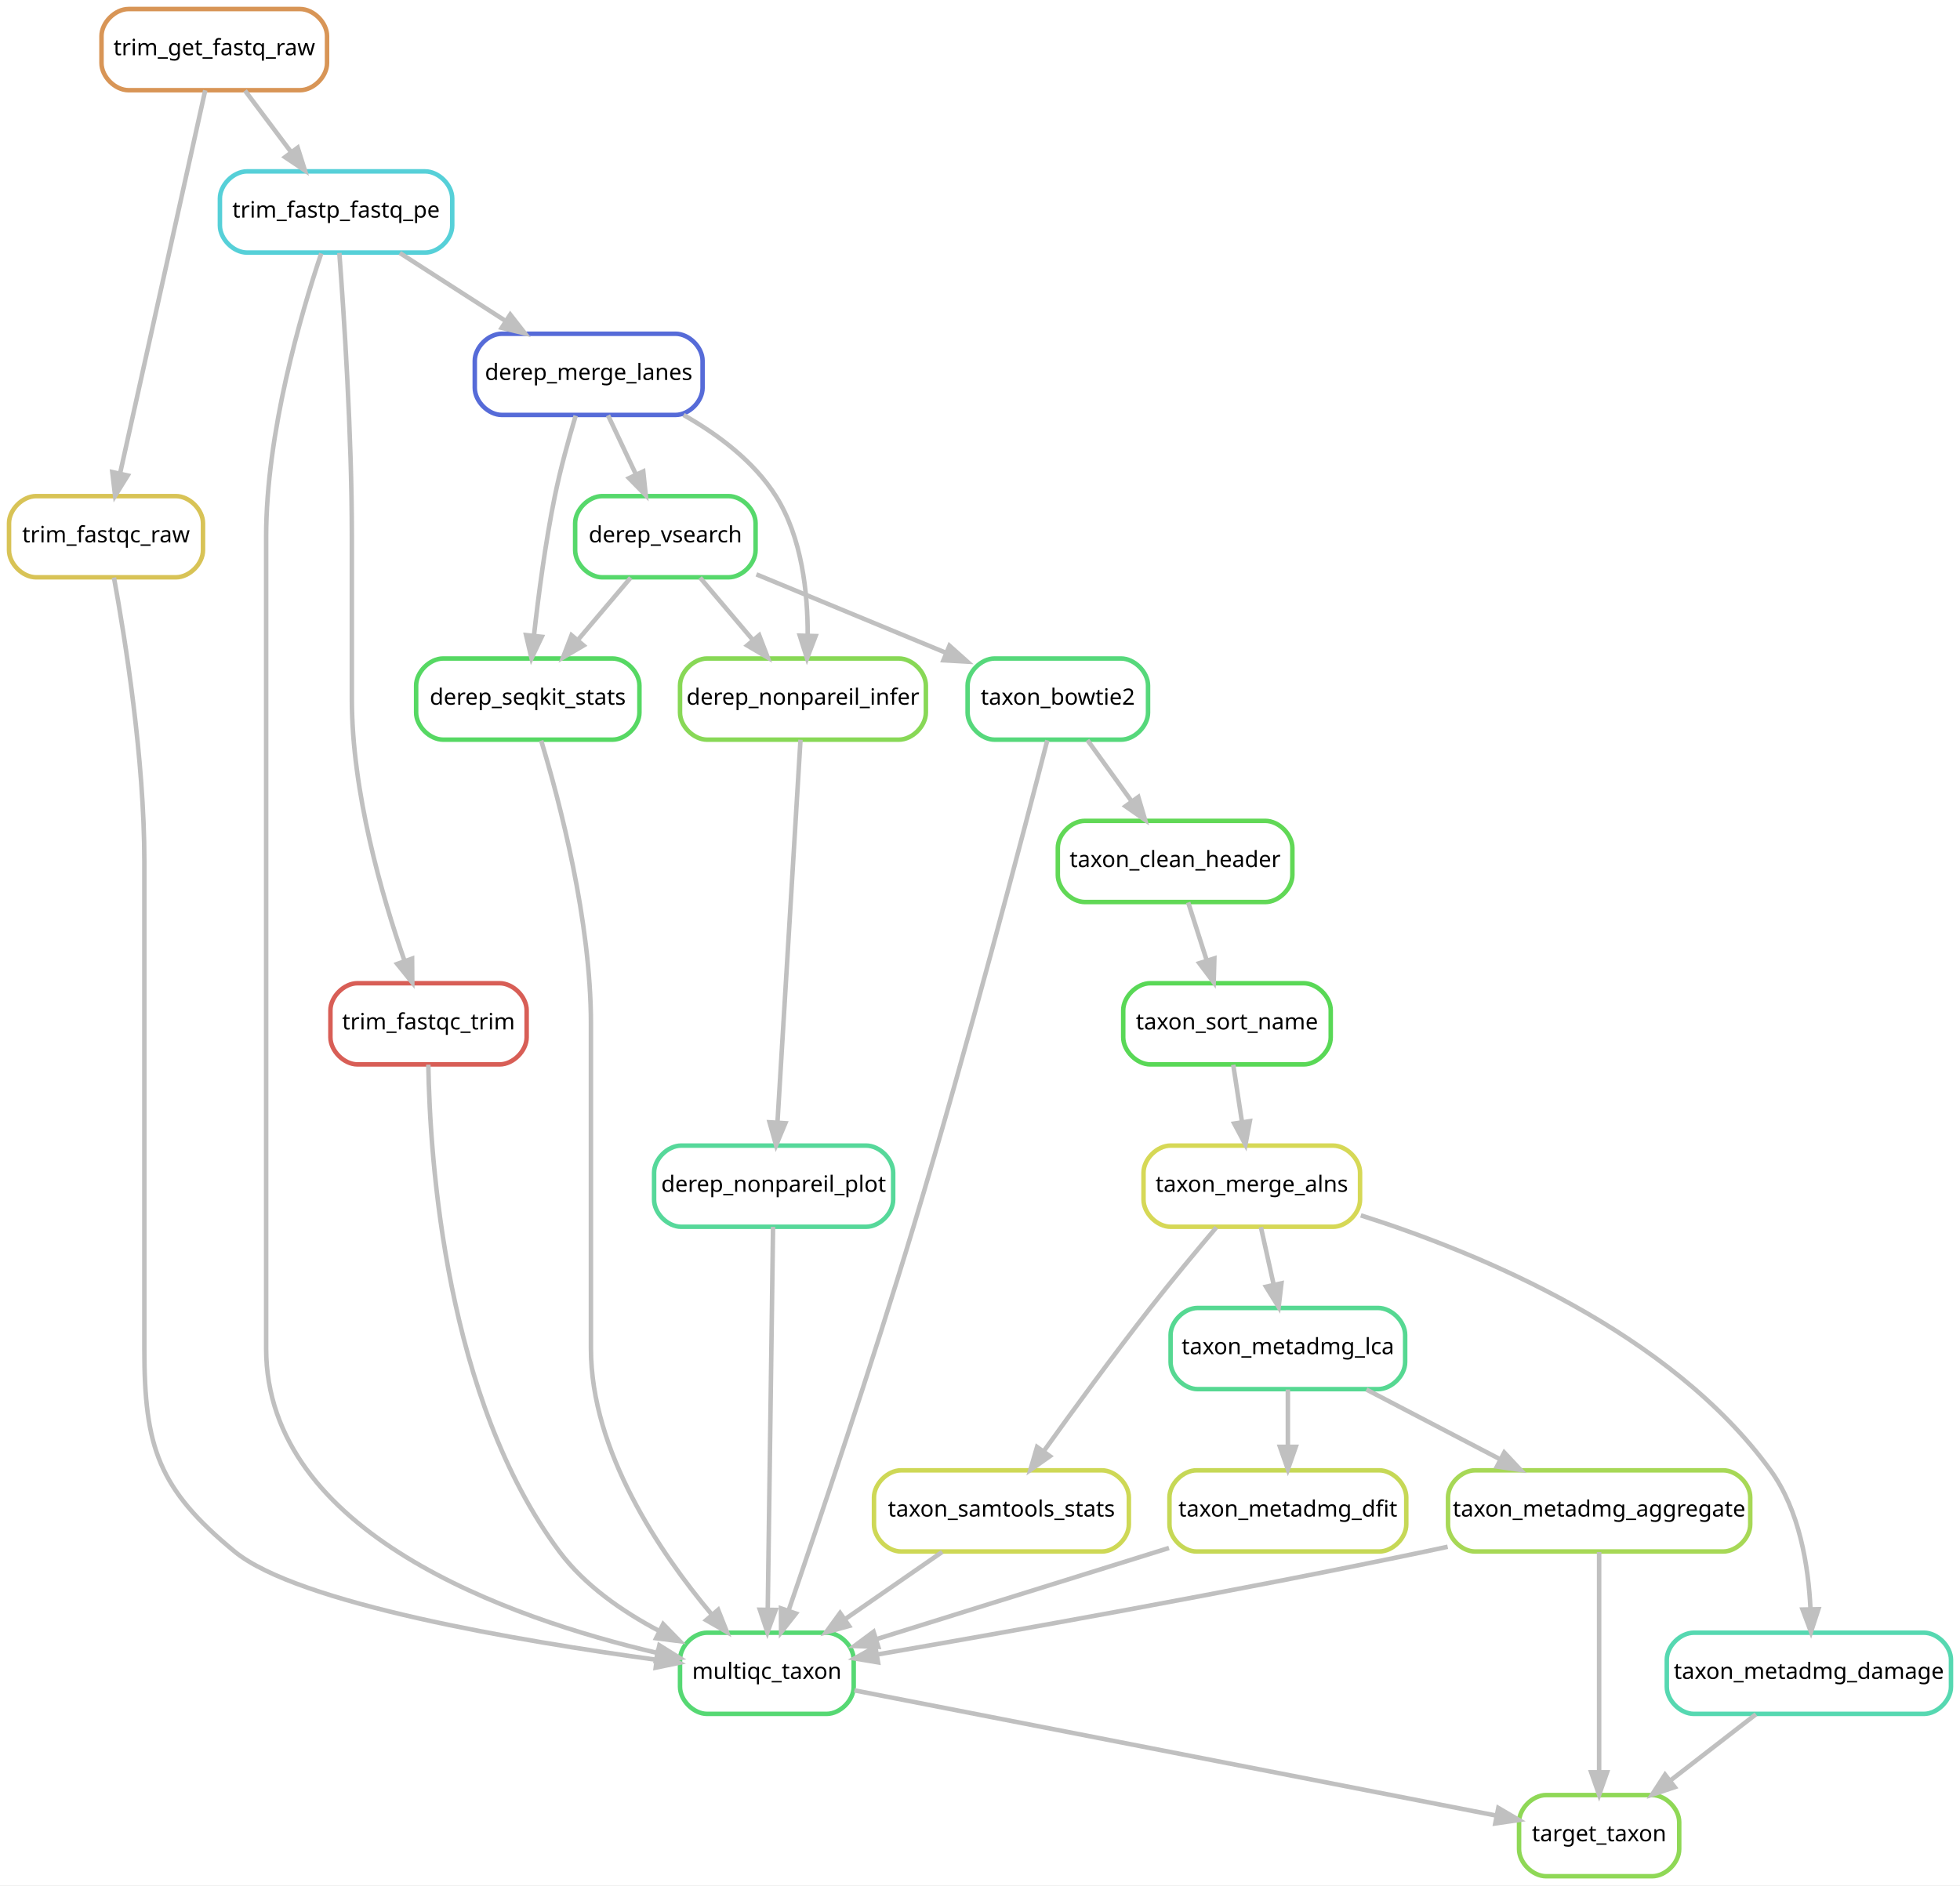
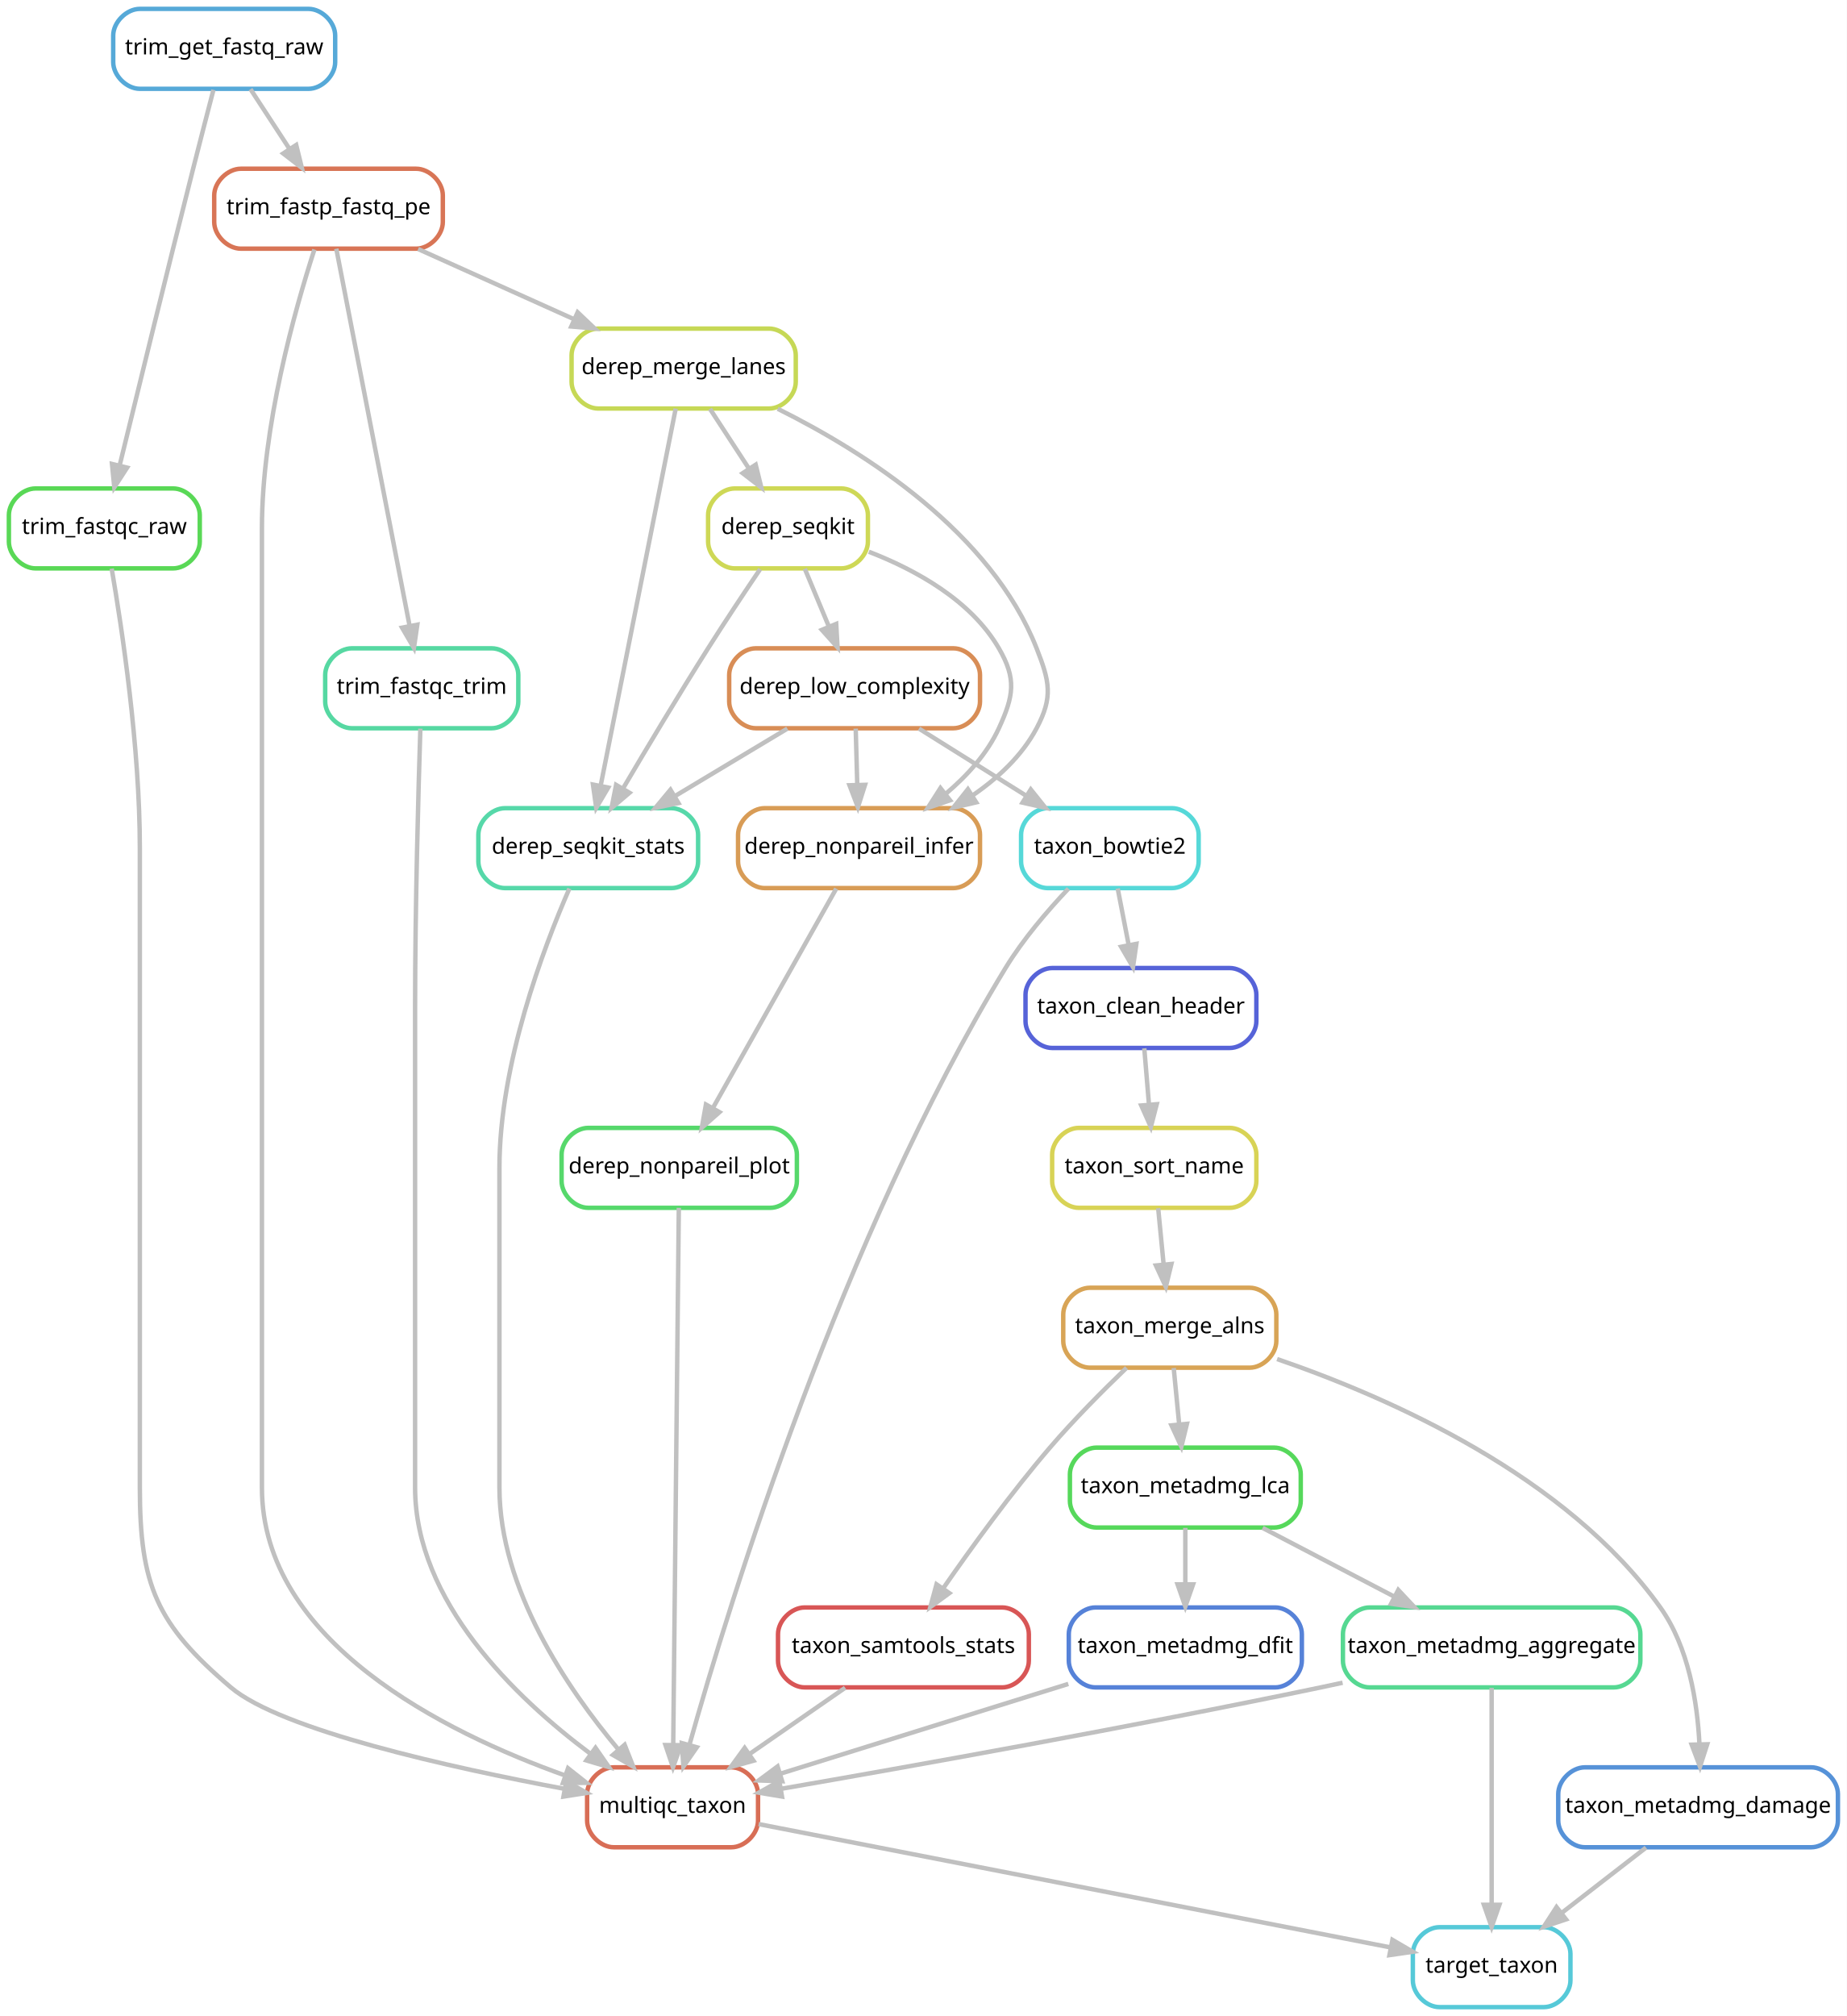
- <svg xmlns="http://www.w3.org/2000/svg" width="869pt" height="836pt" viewBox="0.00 0.00 869.00 836.00">
-   <g id="graph0" class="graph" transform="scale(1 1) rotate(0) translate(4 832)">
-     <polygon fill="#ffffff" stroke="transparent" points="-4,4 -4,-832 865,-832 865,4 -4,4" />
+ <svg xmlns="http://www.w3.org/2000/svg" width="832pt" height="908pt" viewBox="0.00 0.00 832.00 908.00">
+   <g id="graph0" class="graph" transform="scale(1 1) rotate(0) translate(4 904)">
+     <polygon fill="#ffffff" stroke="transparent" points="-4,4 -4,-904 828,-904 828,4 -4,4" />
    <g id="node1" class="node">
-       <path fill="none" stroke="#8fd856" stroke-width="2" d="M728.5,-36C728.5,-36 681.5,-36 681.5,-36 675.5,-36 669.5,-30 669.5,-24 669.5,-24 669.5,-12 669.5,-12 669.5,-6 675.5,0 681.5,0 681.5,0 728.5,0 728.5,0 734.5,0 740.5,-6 740.5,-12 740.5,-12 740.5,-24 740.5,-24 740.5,-30 734.5,-36 728.5,-36" />
-       <text text-anchor="middle" x="705" y="-15.5" font-family="sans" font-size="10.00" fill="#000000">target_taxon</text>
+       <path fill="none" stroke="#56c9d8" stroke-width="2" d="M691.5,-36C691.5,-36 644.5,-36 644.5,-36 638.5,-36 632.5,-30 632.5,-24 632.5,-24 632.5,-12 632.5,-12 632.5,-6 638.5,0 644.5,0 644.5,0 691.5,0 691.5,0 697.5,0 703.5,-6 703.5,-12 703.5,-12 703.5,-24 703.5,-24 703.5,-30 697.5,-36 691.5,-36" />
+       <text text-anchor="middle" x="668" y="-15.5" font-family="sans" font-size="10.00" fill="#000000">target_taxon</text>
    </g>
    <g id="node2" class="node">
-       <path fill="none" stroke="#56d873" stroke-width="2" d="M362.5,-108C362.5,-108 309.5,-108 309.5,-108 303.5,-108 297.5,-102 297.5,-96 297.5,-96 297.5,-84 297.5,-84 297.5,-78 303.5,-72 309.5,-72 309.5,-72 362.5,-72 362.5,-72 368.5,-72 374.5,-78 374.5,-84 374.5,-84 374.5,-96 374.5,-96 374.5,-102 368.5,-108 362.5,-108" />
-       <text text-anchor="middle" x="336" y="-87.5" font-family="sans" font-size="10.00" fill="#000000">multiqc_taxon</text>
+       <path fill="none" stroke="#d86e56" stroke-width="2" d="M325.5,-108C325.5,-108 272.5,-108 272.5,-108 266.5,-108 260.5,-102 260.5,-96 260.5,-96 260.5,-84 260.5,-84 260.5,-78 266.5,-72 272.5,-72 272.5,-72 325.5,-72 325.5,-72 331.5,-72 337.5,-78 337.5,-84 337.5,-84 337.5,-96 337.5,-96 337.5,-102 331.5,-108 325.5,-108" />
+       <text text-anchor="middle" x="299" y="-87.5" font-family="sans" font-size="10.00" fill="#000000">multiqc_taxon</text>
+     </g>
+     <g id="edge3" class="edge">
+       <path fill="none" stroke="#c0c0c0" stroke-width="2" d="M337.792,-82.431C406.538,-69.017 549.385,-41.144 622.594,-26.86" />
+       <polygon fill="#c0c0c0" stroke="#c0c0c0" stroke-width="2" points="623.303,-30.288 632.447,-24.937 621.962,-23.417 623.303,-30.288" />
+     </g>
+     <g id="node3" class="node">
+       <path fill="none" stroke="#59d856" stroke-width="2" d="M74,-684C74,-684 12,-684 12,-684 6,-684 0,-678 0,-672 0,-672 0,-660 0,-660 0,-654 6,-648 12,-648 12,-648 74,-648 74,-648 80,-648 86,-654 86,-660 86,-660 86,-672 86,-672 86,-678 80,-684 74,-684" />
+       <text text-anchor="middle" x="43" y="-663.5" font-family="sans" font-size="10.00" fill="#000000">trim_fastqc_raw</text>
+     </g>
+     <g id="edge8" class="edge">
+       <path fill="none" stroke="#c0c0c0" stroke-width="2" d="M46.315,-647.886C51.002,-620.662 59,-567.529 59,-522 59,-522 59,-522 59,-234 59,-190.045 66.499,-172.456 100,-144 122.573,-124.826 199.104,-107.878 250.41,-98.29" />
+       <polygon fill="#c0c0c0" stroke="#c0c0c0" stroke-width="2" points="251.108,-101.72 260.312,-96.472 249.844,-94.835 251.108,-101.72" />
+     </g>
+     <g id="node4" class="node">
+       <path fill="none" stroke="#56a9d8" stroke-width="2" d="M135,-900C135,-900 59,-900 59,-900 53,-900 47,-894 47,-888 47,-888 47,-876 47,-876 47,-870 53,-864 59,-864 59,-864 135,-864 135,-864 141,-864 147,-870 147,-876 147,-876 147,-888 147,-888 147,-894 141,-900 135,-900" />
+       <text text-anchor="middle" x="97" y="-879.5" font-family="sans" font-size="10.00" fill="#000000">trim_get_fastq_raw</text>
+     </g>
+     <g id="edge13" class="edge">
+       <path fill="none" stroke="#c0c0c0" stroke-width="2" d="M92.152,-863.519C89.432,-853.096 85.994,-839.83 83,-828 71.187,-781.321 57.852,-726.966 49.951,-694.58" />
+       <polygon fill="#c0c0c0" stroke="#c0c0c0" stroke-width="2" points="53.258,-693.369 47.489,-684.482 46.457,-695.026 53.258,-693.369" />
+     </g>
+     <g id="node5" class="node">
+       <path fill="none" stroke="#d87556" stroke-width="2" d="M183.5,-828C183.5,-828 104.5,-828 104.5,-828 98.5,-828 92.5,-822 92.5,-816 92.5,-816 92.5,-804 92.5,-804 92.5,-798 98.5,-792 104.5,-792 104.5,-792 183.5,-792 183.5,-792 189.5,-792 195.5,-798 195.5,-804 195.5,-804 195.5,-816 195.5,-816 195.5,-822 189.5,-828 183.5,-828" />
+       <text text-anchor="middle" x="144" y="-807.5" font-family="sans" font-size="10.00" fill="#000000">trim_fastp_fastq_pe</text>
+     </g>
+     <g id="edge14" class="edge">
+       <path fill="none" stroke="#c0c0c0" stroke-width="2" d="M108.86,-863.831C114.163,-855.708 120.524,-845.964 126.367,-837.012" />
+       <polygon fill="#c0c0c0" stroke="#c0c0c0" stroke-width="2" points="129.445,-838.7 131.98,-828.413 123.583,-834.874 129.445,-838.7" />
+     </g>
+     <g id="edge6" class="edge">
+       <path fill="none" stroke="#c0c0c0" stroke-width="2" d="M137.638,-791.615C128.832,-764.484 114,-711.966 114,-666 114,-666 114,-666 114,-234 114,-164.696 195.847,-123.878 250.661,-104.313" />
+       <polygon fill="#c0c0c0" stroke="#c0c0c0" stroke-width="2" points="251.905,-107.586 260.218,-101.017 249.623,-100.969 251.905,-107.586" />
+     </g>
+     <g id="node6" class="node">
+       <path fill="none" stroke="#56d8a2" stroke-width="2" d="M217.5,-612C217.5,-612 154.5,-612 154.5,-612 148.5,-612 142.5,-606 142.5,-600 142.5,-600 142.5,-588 142.5,-588 142.5,-582 148.5,-576 154.5,-576 154.5,-576 217.5,-576 217.5,-576 223.5,-576 229.5,-582 229.5,-588 229.5,-588 229.5,-600 229.5,-600 229.5,-606 223.5,-612 217.5,-612" />
+       <text text-anchor="middle" x="186" y="-591.5" font-family="sans" font-size="10.00" fill="#000000">trim_fastqc_trim</text>
+     </g>
+     <g id="edge15" class="edge">
+       <path fill="none" stroke="#c0c0c0" stroke-width="2" d="M147.509,-791.956C154.828,-754.314 171.769,-667.187 180.531,-622.125" />
+       <polygon fill="#c0c0c0" stroke="#c0c0c0" stroke-width="2" points="183.999,-622.629 182.472,-612.145 177.127,-621.293 183.999,-622.629" />
+     </g>
+     <g id="node8" class="node">
+       <path fill="none" stroke="#c6d856" stroke-width="2" d="M342.5,-756C342.5,-756 265.5,-756 265.5,-756 259.5,-756 253.5,-750 253.5,-744 253.5,-744 253.5,-732 253.5,-732 253.5,-726 259.5,-720 265.5,-720 265.5,-720 342.5,-720 342.5,-720 348.5,-720 354.5,-726 354.5,-732 354.5,-732 354.5,-744 354.5,-744 354.5,-750 348.5,-756 342.5,-756" />
+       <text text-anchor="middle" x="304" y="-735.5" font-family="sans" font-size="10.00" fill="#000000">derep_merge_lanes</text>
+     </g>
+     <g id="edge19" class="edge">
+       <path fill="none" stroke="#c0c0c0" stroke-width="2" d="M184.375,-791.831C205.679,-782.245 231.998,-770.401 254.521,-760.265" />
+       <polygon fill="#c0c0c0" stroke="#c0c0c0" stroke-width="2" points="256.233,-763.333 263.916,-756.038 253.36,-756.95 256.233,-763.333" />
+     </g>
+     <g id="edge11" class="edge">
+       <path fill="none" stroke="#c0c0c0" stroke-width="2" d="M185.378,-575.817C184.5,-548.504 183,-495.26 183,-450 183,-450 183,-450 183,-234 183,-182.801 228.021,-139.507 261.968,-114.139" />
+       <polygon fill="#c0c0c0" stroke="#c0c0c0" stroke-width="2" points="264.283,-116.784 270.326,-108.082 260.175,-111.116 264.283,-116.784" />
+     </g>
+     <g id="node7" class="node">
+       <path fill="none" stroke="#56d8a9" stroke-width="2" d="M298.5,-540C298.5,-540 223.5,-540 223.5,-540 217.5,-540 211.5,-534 211.5,-528 211.5,-528 211.5,-516 211.5,-516 211.5,-510 217.5,-504 223.5,-504 223.5,-504 298.5,-504 298.5,-504 304.5,-504 310.5,-510 310.5,-516 310.5,-516 310.5,-528 310.5,-528 310.5,-534 304.5,-540 298.5,-540" />
+       <text text-anchor="middle" x="261" y="-519.5" font-family="sans" font-size="10.00" fill="#000000">derep_seqkit_stats</text>
+     </g>
+     <g id="edge12" class="edge">
+       <path fill="none" stroke="#c0c0c0" stroke-width="2" d="M252.517,-503.81C240.775,-476.922 221,-424.704 221,-378 221,-378 221,-378 221,-234 221,-188.393 251.624,-143.404 274.494,-116.164" />
+       <polygon fill="#c0c0c0" stroke="#c0c0c0" stroke-width="2" points="277.403,-118.151 281.301,-108.299 272.11,-113.57 277.403,-118.151" />
+     </g>
+     <g id="edge17" class="edge">
+       <path fill="none" stroke="#c0c0c0" stroke-width="2" d="M300.408,-719.956C292.914,-682.314 275.57,-595.187 266.599,-550.125" />
+       <polygon fill="#c0c0c0" stroke="#c0c0c0" stroke-width="2" points="269.997,-549.269 264.612,-540.145 263.132,-550.636 269.997,-549.269" />
+     </g>
+     <g id="node10" class="node">
+       <path fill="none" stroke="#d89c56" stroke-width="2" d="M425.5,-540C425.5,-540 340.5,-540 340.5,-540 334.5,-540 328.5,-534 328.5,-528 328.5,-528 328.5,-516 328.5,-516 328.5,-510 334.5,-504 340.5,-504 340.5,-504 425.5,-504 425.5,-504 431.5,-504 437.5,-510 437.5,-516 437.5,-516 437.5,-528 437.5,-528 437.5,-534 431.5,-540 425.5,-540" />
+       <text text-anchor="middle" x="383" y="-519.5" font-family="sans" font-size="10.00" fill="#000000">derep_nonpareil_infer</text>
+     </g>
+     <g id="edge22" class="edge">
+       <path fill="none" stroke="#c0c0c0" stroke-width="2" d="M346.356,-719.886C386.132,-700.099 442.503,-664.115 463,-612 468.856,-597.11 470.509,-590.128 463,-576 456.418,-563.617 445.591,-553.559 433.996,-545.63" />
+       <polygon fill="#c0c0c0" stroke="#c0c0c0" stroke-width="2" points="435.789,-542.622 425.468,-540.23 432.044,-548.537 435.789,-542.622" />
+     </g>
+     <g id="node11" class="node">
+       <path fill="none" stroke="#ced856" stroke-width="2" d="M375,-684C375,-684 327,-684 327,-684 321,-684 315,-678 315,-672 315,-672 315,-660 315,-660 315,-654 321,-648 327,-648 327,-648 375,-648 375,-648 381,-648 387,-654 387,-660 387,-660 387,-672 387,-672 387,-678 381,-684 375,-684" />
+       <text text-anchor="middle" x="351" y="-663.5" font-family="sans" font-size="10.00" fill="#000000">derep_seqkit</text>
+     </g>
+     <g id="edge24" class="edge">
+       <path fill="none" stroke="#c0c0c0" stroke-width="2" d="M315.86,-719.831C321.163,-711.708 327.524,-701.964 333.367,-693.012" />
+       <polygon fill="#c0c0c0" stroke="#c0c0c0" stroke-width="2" points="336.445,-694.7 338.98,-684.413 330.583,-690.874 336.445,-694.7" />
+     </g>
+     <g id="node9" class="node">
+       <path fill="none" stroke="#56d86b" stroke-width="2" d="M343,-396C343,-396 261,-396 261,-396 255,-396 249,-390 249,-384 249,-384 249,-372 249,-372 249,-366 255,-360 261,-360 261,-360 343,-360 343,-360 349,-360 355,-366 355,-372 355,-372 355,-384 355,-384 355,-390 349,-396 343,-396" />
+       <text text-anchor="middle" x="302" y="-375.5" font-family="sans" font-size="10.00" fill="#000000">derep_nonpareil_plot</text>
+     </g>
+     <g id="edge9" class="edge">
+       <path fill="none" stroke="#c0c0c0" stroke-width="2" d="M301.812,-359.984C301.305,-311.294 299.904,-176.796 299.292,-118.057" />
+       <polygon fill="#c0c0c0" stroke="#c0c0c0" stroke-width="2" points="302.792,-117.972 299.188,-108.009 295.792,-118.045 302.792,-117.972" />
+     </g>
+     <g id="edge20" class="edge">
+       <path fill="none" stroke="#c0c0c0" stroke-width="2" d="M372.741,-503.762C358.682,-478.768 333.327,-433.692 317.098,-404.841" />
+       <polygon fill="#c0c0c0" stroke="#c0c0c0" stroke-width="2" points="320.129,-403.089 312.175,-396.09 314.028,-406.521 320.129,-403.089" />
+     </g>
+     <g id="edge16" class="edge">
+       <path fill="none" stroke="#c0c0c0" stroke-width="2" d="M338.451,-647.648C331.431,-637.265 322.592,-623.996 315,-612 301.724,-591.021 287.283,-566.879 276.678,-548.884" />
+       <polygon fill="#c0c0c0" stroke="#c0c0c0" stroke-width="2" points="279.591,-546.933 271.509,-540.083 273.556,-550.478 279.591,-546.933" />
+     </g>
+     <g id="edge21" class="edge">
+       <path fill="none" stroke="#c0c0c0" stroke-width="2" d="M387.41,-655.5C408.542,-647.326 433.406,-633.645 446,-612 454.046,-598.171 452.686,-590.536 446,-576 440.733,-564.548 431.707,-554.616 422.106,-546.503" />
+       <polygon fill="#c0c0c0" stroke="#c0c0c0" stroke-width="2" points="424.003,-543.543 413.976,-540.122 419.682,-549.05 424.003,-543.543" />
+     </g>
+     <g id="node12" class="node">
+       <path fill="none" stroke="#d88d56" stroke-width="2" d="M425.5,-612C425.5,-612 336.5,-612 336.5,-612 330.5,-612 324.5,-606 324.5,-600 324.5,-600 324.5,-588 324.5,-588 324.5,-582 330.5,-576 336.5,-576 336.5,-576 425.5,-576 425.5,-576 431.5,-576 437.5,-582 437.5,-588 437.5,-588 437.5,-600 437.5,-600 437.5,-606 431.5,-612 425.5,-612" />
+       <text text-anchor="middle" x="381" y="-591.5" font-family="sans" font-size="10.00" fill="#000000">derep_low_complexity</text>
+     </g>
+     <g id="edge25" class="edge">
+       <path fill="none" stroke="#c0c0c0" stroke-width="2" d="M358.57,-647.831C361.849,-639.962 365.762,-630.571 369.394,-621.853" />
+       <polygon fill="#c0c0c0" stroke="#c0c0c0" stroke-width="2" points="372.712,-622.99 373.328,-612.413 366.251,-620.298 372.712,-622.99" />
+     </g>
+     <g id="edge18" class="edge">
+       <path fill="none" stroke="#c0c0c0" stroke-width="2" d="M350.719,-575.831C335.37,-566.622 316.55,-555.33 300.118,-545.471" />
+       <polygon fill="#c0c0c0" stroke="#c0c0c0" stroke-width="2" points="301.647,-542.307 291.271,-540.163 298.046,-548.309 301.647,-542.307" />
+     </g>
+     <g id="edge23" class="edge">
+       <path fill="none" stroke="#c0c0c0" stroke-width="2" d="M381.505,-575.831C381.719,-568.131 381.973,-558.974 382.211,-550.417" />
+       <polygon fill="#c0c0c0" stroke="#c0c0c0" stroke-width="2" points="385.709,-550.507 382.488,-540.413 378.712,-550.312 385.709,-550.507" />
+     </g>
+     <g id="node13" class="node">
+       <path fill="none" stroke="#56d8d8" stroke-width="2" d="M524,-540C524,-540 468,-540 468,-540 462,-540 456,-534 456,-528 456,-528 456,-516 456,-516 456,-510 462,-504 468,-504 468,-504 524,-504 524,-504 530,-504 536,-510 536,-516 536,-516 536,-528 536,-528 536,-534 530,-540 524,-540" />
+       <text text-anchor="middle" x="496" y="-519.5" font-family="sans" font-size="10.00" fill="#000000">taxon_bowtie2</text>
+     </g>
+     <g id="edge26" class="edge">
+       <path fill="none" stroke="#c0c0c0" stroke-width="2" d="M410.019,-575.831C424.729,-566.622 442.764,-555.33 458.512,-545.471" />
+       <polygon fill="#c0c0c0" stroke="#c0c0c0" stroke-width="2" points="460.371,-548.436 466.99,-540.163 456.657,-542.503 460.371,-548.436" />
+     </g>
+     <g id="edge4" class="edge">
+       <path fill="none" stroke="#c0c0c0" stroke-width="2" d="M477.331,-503.748C467.93,-493.822 456.887,-480.951 449,-468 375.255,-346.901 324.904,-183.186 306.624,-118.236" />
+       <polygon fill="#c0c0c0" stroke="#c0c0c0" stroke-width="2" points="309.921,-117.029 303.871,-108.331 303.177,-118.903 309.921,-117.029" />
+     </g>
+     <g id="node17" class="node">
+       <path fill="none" stroke="#5663d8" stroke-width="2" d="M550,-468C550,-468 470,-468 470,-468 464,-468 458,-462 458,-456 458,-456 458,-444 458,-444 458,-438 464,-432 470,-432 470,-432 550,-432 550,-432 556,-432 562,-438 562,-444 562,-444 562,-456 562,-456 562,-462 556,-468 550,-468" />
+       <text text-anchor="middle" x="510" y="-447.5" font-family="sans" font-size="10.00" fill="#000000">taxon_clean_header</text>
+     </g>
+     <g id="edge30" class="edge">
+       <path fill="none" stroke="#c0c0c0" stroke-width="2" d="M499.533,-503.831C501.03,-496.131 502.81,-486.974 504.474,-478.417" />
+       <polygon fill="#c0c0c0" stroke="#c0c0c0" stroke-width="2" points="507.947,-478.897 506.42,-468.413 501.075,-477.561 507.947,-478.897" />
+     </g>
+     <g id="node14" class="node">
+       <path fill="none" stroke="#d85656" stroke-width="2" d="M447.5,-180C447.5,-180 358.5,-180 358.5,-180 352.5,-180 346.5,-174 346.5,-168 346.5,-168 346.5,-156 346.5,-156 346.5,-150 352.5,-144 358.5,-144 358.5,-144 447.5,-144 447.5,-144 453.5,-144 459.5,-150 459.5,-156 459.5,-156 459.5,-168 459.5,-168 459.5,-174 453.5,-180 447.5,-180" />
+       <text text-anchor="middle" x="403" y="-159.5" font-family="sans" font-size="10.00" fill="#000000">taxon_samtools_stats</text>
+     </g>
+     <g id="edge5" class="edge">
+       <path fill="none" stroke="#c0c0c0" stroke-width="2" d="M376.756,-143.831C363.7,-134.793 347.747,-123.748 333.695,-114.02" />
+       <polygon fill="#c0c0c0" stroke="#c0c0c0" stroke-width="2" points="335.449,-110.977 325.235,-108.163 331.465,-116.733 335.449,-110.977" />
+     </g>
+     <g id="node15" class="node">
+       <path fill="none" stroke="#d8a456" stroke-width="2" d="M559,-324C559,-324 487,-324 487,-324 481,-324 475,-318 475,-312 475,-312 475,-300 475,-300 475,-294 481,-288 487,-288 487,-288 559,-288 559,-288 565,-288 571,-294 571,-300 571,-300 571,-312 571,-312 571,-318 565,-324 559,-324" />
+       <text text-anchor="middle" x="523" y="-303.5" font-family="sans" font-size="10.00" fill="#000000">taxon_merge_alns</text>
+     </g>
+     <g id="edge27" class="edge">
+       <path fill="none" stroke="#c0c0c0" stroke-width="2" d="M503.528,-287.932C492.919,-277.748 479.791,-264.578 469,-252 451.544,-231.653 433.678,-207.011 420.944,-188.659" />
+       <polygon fill="#c0c0c0" stroke="#c0c0c0" stroke-width="2" points="423.679,-186.459 415.129,-180.202 417.911,-190.425 423.679,-186.459" />
+     </g>
+     <g id="node19" class="node">
+       <path fill="none" stroke="#56d85b" stroke-width="2" d="M570,-252C570,-252 490,-252 490,-252 484,-252 478,-246 478,-240 478,-240 478,-228 478,-228 478,-222 484,-216 490,-216 490,-216 570,-216 570,-216 576,-216 582,-222 582,-228 582,-228 582,-240 582,-240 582,-246 576,-252 570,-252" />
+       <text text-anchor="middle" x="530" y="-231.5" font-family="sans" font-size="10.00" fill="#000000">taxon_metadmg_lca</text>
+     </g>
+     <g id="edge32" class="edge">
+       <path fill="none" stroke="#c0c0c0" stroke-width="2" d="M524.766,-287.831C525.515,-280.131 526.405,-270.974 527.237,-262.417" />
+       <polygon fill="#c0c0c0" stroke="#c0c0c0" stroke-width="2" points="530.726,-262.705 528.21,-252.413 523.759,-262.028 530.726,-262.705" />
+     </g>
+     <g id="node21" class="node">
+       <path fill="none" stroke="#5692d8" stroke-width="2" d="M812,-108C812,-108 710,-108 710,-108 704,-108 698,-102 698,-96 698,-96 698,-84 698,-84 698,-78 704,-72 710,-72 710,-72 812,-72 812,-72 818,-72 824,-78 824,-84 824,-84 824,-96 824,-96 824,-102 818,-108 812,-108" />
+       <text text-anchor="middle" x="761" y="-87.5" font-family="sans" font-size="10.00" fill="#000000">taxon_metadmg_damage</text>
+     </g>
+     <g id="edge34" class="edge">
+       <path fill="none" stroke="#c0c0c0" stroke-width="2" d="M571.346,-291.884C622.586,-274.306 701.806,-239.145 744,-180 756.72,-162.17 760.673,-137.474 761.612,-118.461" />
+       <polygon fill="#c0c0c0" stroke="#c0c0c0" stroke-width="2" points="765.115,-118.373 761.859,-108.291 758.117,-118.203 765.115,-118.373" />
+     </g>
+     <g id="node16" class="node">
+       <path fill="none" stroke="#d8d356" stroke-width="2" d="M550,-396C550,-396 482,-396 482,-396 476,-396 470,-390 470,-384 470,-384 470,-372 470,-372 470,-366 476,-360 482,-360 482,-360 550,-360 550,-360 556,-360 562,-366 562,-372 562,-372 562,-384 562,-384 562,-390 556,-396 550,-396" />
+       <text text-anchor="middle" x="516" y="-375.5" font-family="sans" font-size="10.00" fill="#000000">taxon_sort_name</text>
+     </g>
+     <g id="edge28" class="edge">
+       <path fill="none" stroke="#c0c0c0" stroke-width="2" d="M517.766,-359.831C518.515,-352.131 519.405,-342.974 520.237,-334.417" />
+       <polygon fill="#c0c0c0" stroke="#c0c0c0" stroke-width="2" points="523.726,-334.705 521.21,-324.413 516.759,-334.028 523.726,-334.705" />
+     </g>
+     <g id="edge29" class="edge">
+       <path fill="none" stroke="#c0c0c0" stroke-width="2" d="M511.514,-431.831C512.156,-424.131 512.919,-414.974 513.632,-406.417" />
+       <polygon fill="#c0c0c0" stroke="#c0c0c0" stroke-width="2" points="517.123,-406.669 514.466,-396.413 510.147,-406.088 517.123,-406.669" />
+     </g>
+     <g id="node18" class="node">
+       <path fill="none" stroke="#5682d8" stroke-width="2" d="M570.5,-180C570.5,-180 489.5,-180 489.5,-180 483.5,-180 477.5,-174 477.5,-168 477.5,-168 477.5,-156 477.5,-156 477.5,-150 483.5,-144 489.5,-144 489.5,-144 570.5,-144 570.5,-144 576.5,-144 582.5,-150 582.5,-156 582.5,-156 582.5,-168 582.5,-168 582.5,-174 576.5,-180 570.5,-180" />
+       <text text-anchor="middle" x="530" y="-159.5" font-family="sans" font-size="10.00" fill="#000000">taxon_metadmg_dfit</text>
+     </g>
+     <g id="edge7" class="edge">
+       <path fill="none" stroke="#c0c0c0" stroke-width="2" d="M477.293,-145.572C438.3,-133.418 385.588,-116.989 347.606,-105.15" />
+       <polygon fill="#c0c0c0" stroke="#c0c0c0" stroke-width="2" points="348.385,-101.727 337.796,-102.092 346.301,-108.409 348.385,-101.727" />
+     </g>
+     <g id="edge31" class="edge">
+       <path fill="none" stroke="#c0c0c0" stroke-width="2" d="M530,-215.831C530,-208.131 530,-198.974 530,-190.417" />
+       <polygon fill="#c0c0c0" stroke="#c0c0c0" stroke-width="2" points="533.5,-190.413 530,-180.413 526.5,-190.413 533.5,-190.413" />
+     </g>
+     <g id="node20" class="node">
+       <path fill="none" stroke="#56d892" stroke-width="2" d="M723,-180C723,-180 613,-180 613,-180 607,-180 601,-174 601,-168 601,-168 601,-156 601,-156 601,-150 607,-144 613,-144 613,-144 723,-144 723,-144 729,-144 735,-150 735,-156 735,-156 735,-168 735,-168 735,-174 729,-180 723,-180" />
+       <text text-anchor="middle" x="668" y="-159.5" font-family="sans" font-size="10.00" fill="#000000">taxon_metadmg_aggregate</text>
+     </g>
+     <g id="edge33" class="edge">
+       <path fill="none" stroke="#c0c0c0" stroke-width="2" d="M564.823,-215.831C582.801,-206.452 604.92,-194.911 624.062,-184.924" />
+       <polygon fill="#c0c0c0" stroke="#c0c0c0" stroke-width="2" points="625.941,-187.892 633.188,-180.163 622.703,-181.685 625.941,-187.892" />
    </g>
    <g id="edge1" class="edge">
-       <path fill="none" stroke="#c0c0c0" stroke-width="2" d="M374.792,-82.431C443.538,-69.017 586.385,-41.144 659.594,-26.86" />
-       <polygon fill="#c0c0c0" stroke="#c0c0c0" stroke-width="2" points="660.303,-30.288 669.447,-24.937 658.962,-23.417 660.303,-30.288" />
-     </g>
-     <g id="node3" class="node">
-       <path fill="none" stroke="#d8c356" stroke-width="2" d="M74,-612C74,-612 12,-612 12,-612 6,-612 0,-606 0,-600 0,-600 0,-588 0,-588 0,-582 6,-576 12,-576 12,-576 74,-576 74,-576 80,-576 86,-582 86,-588 86,-588 86,-600 86,-600 86,-606 80,-612 74,-612" />
-       <text text-anchor="middle" x="43" y="-591.5" font-family="sans" font-size="10.00" fill="#000000">trim_fastqc_raw</text>
-     </g>
-     <g id="edge7" class="edge">
-       <path fill="none" stroke="#c0c0c0" stroke-width="2" d="M46.522,-575.895C51.502,-548.682 60,-495.564 60,-450 60,-450 60,-450 60,-234 60,-190.227 66.206,-171.821 100,-144 128.144,-120.83 226.504,-104.267 287.002,-95.995" />
-       <polygon fill="#c0c0c0" stroke="#c0c0c0" stroke-width="2" points="287.653,-99.439 297.1,-94.642 286.724,-92.501 287.653,-99.439" />
-     </g>
-     <g id="node4" class="node">
-       <path fill="none" stroke="#d89556" stroke-width="2" d="M129,-828C129,-828 53,-828 53,-828 47,-828 41,-822 41,-816 41,-816 41,-804 41,-804 41,-798 47,-792 53,-792 53,-792 129,-792 129,-792 135,-792 141,-798 141,-804 141,-804 141,-816 141,-816 141,-822 135,-828 129,-828" />
-       <text text-anchor="middle" x="91" y="-807.5" font-family="sans" font-size="10.00" fill="#000000">trim_get_fastq_raw</text>
-     </g>
-     <g id="edge13" class="edge">
-       <path fill="none" stroke="#c0c0c0" stroke-width="2" d="M86.99,-791.956C78.625,-754.314 59.264,-667.187 49.25,-622.125" />
-       <polygon fill="#c0c0c0" stroke="#c0c0c0" stroke-width="2" points="52.618,-621.148 47.032,-612.145 45.785,-622.666 52.618,-621.148" />
-     </g>
-     <g id="node5" class="node">
-       <path fill="none" stroke="#56d0d8" stroke-width="2" d="M184.5,-756C184.5,-756 105.5,-756 105.5,-756 99.5,-756 93.5,-750 93.5,-744 93.5,-744 93.5,-732 93.5,-732 93.5,-726 99.5,-720 105.5,-720 105.5,-720 184.5,-720 184.5,-720 190.5,-720 196.5,-726 196.5,-732 196.5,-732 196.5,-744 196.5,-744 196.5,-750 190.5,-756 184.5,-756" />
-       <text text-anchor="middle" x="145" y="-735.5" font-family="sans" font-size="10.00" fill="#000000">trim_fastp_fastq_pe</text>
-     </g>
-     <g id="edge14" class="edge">
-       <path fill="none" stroke="#c0c0c0" stroke-width="2" d="M104.626,-791.831C110.846,-783.539 118.332,-773.557 125.16,-764.453" />
-       <polygon fill="#c0c0c0" stroke="#c0c0c0" stroke-width="2" points="127.99,-766.513 131.19,-756.413 122.39,-762.313 127.99,-766.513" />
+       <path fill="none" stroke="#c0c0c0" stroke-width="2" d="M668,-143.762C668,-119.201 668,-75.247 668,-46.354" />
+       <polygon fill="#c0c0c0" stroke="#c0c0c0" stroke-width="2" points="671.5,-46.09 668,-36.09 664.5,-46.09 671.5,-46.09" />
    </g>
    <g id="edge10" class="edge">
-       <path fill="none" stroke="#c0c0c0" stroke-width="2" d="M138.426,-719.632C129.326,-692.522 114,-640.031 114,-594 114,-594 114,-594 114,-234 114,-152.019 221.875,-114.36 287.23,-99.067" />
-       <polygon fill="#c0c0c0" stroke="#c0c0c0" stroke-width="2" points="288.339,-102.406 297.331,-96.802 286.807,-95.575 288.339,-102.406" />
-     </g>
-     <g id="node6" class="node">
-       <path fill="none" stroke="#d85e56" stroke-width="2" d="M217.5,-396C217.5,-396 154.5,-396 154.5,-396 148.5,-396 142.5,-390 142.5,-384 142.5,-384 142.5,-372 142.5,-372 142.5,-366 148.5,-360 154.5,-360 154.5,-360 217.5,-360 217.5,-360 223.5,-360 229.5,-366 229.5,-372 229.5,-372 229.5,-384 229.5,-384 229.5,-390 223.5,-396 217.5,-396" />
-       <text text-anchor="middle" x="186" y="-375.5" font-family="sans" font-size="10.00" fill="#000000">trim_fastqc_trim</text>
-     </g>
-     <g id="edge15" class="edge">
-       <path fill="none" stroke="#c0c0c0" stroke-width="2" d="M146.45,-719.828C148.501,-692.53 152,-639.303 152,-594 152,-594 152,-594 152,-522 152,-480.82 165.333,-434.745 175.3,-406.055" />
-       <polygon fill="#c0c0c0" stroke="#c0c0c0" stroke-width="2" points="178.713,-406.908 178.79,-396.313 172.123,-404.548 178.713,-406.908" />
-     </g>
-     <g id="node8" class="node">
-       <path fill="none" stroke="#566bd8" stroke-width="2" d="M295.5,-684C295.5,-684 218.5,-684 218.5,-684 212.5,-684 206.5,-678 206.5,-672 206.5,-672 206.5,-660 206.5,-660 206.5,-654 212.5,-648 218.5,-648 218.5,-648 295.5,-648 295.5,-648 301.5,-648 307.5,-654 307.5,-660 307.5,-660 307.5,-672 307.5,-672 307.5,-678 301.5,-684 295.5,-684" />
-       <text text-anchor="middle" x="257" y="-663.5" font-family="sans" font-size="10.00" fill="#000000">derep_merge_lanes</text>
-     </g>
-     <g id="edge18" class="edge">
-       <path fill="none" stroke="#c0c0c0" stroke-width="2" d="M173.262,-719.831C187.455,-710.707 204.828,-699.539 220.064,-689.745" />
-       <polygon fill="#c0c0c0" stroke="#c0c0c0" stroke-width="2" points="222.228,-692.515 228.747,-684.163 218.442,-686.626 222.228,-692.515" />
-     </g>
-     <g id="edge5" class="edge">
-       <path fill="none" stroke="#c0c0c0" stroke-width="2" d="M185.905,-359.887C186.579,-317.743 193.534,-211.571 244,-144 255.21,-128.991 271.924,-117.412 288.042,-108.897" />
-       <polygon fill="#c0c0c0" stroke="#c0c0c0" stroke-width="2" points="290.023,-111.821 297.418,-104.234 286.905,-105.553 290.023,-111.821" />
-     </g>
-     <g id="node7" class="node">
-       <path fill="none" stroke="#56d863" stroke-width="2" d="M267.5,-540C267.5,-540 192.5,-540 192.5,-540 186.5,-540 180.5,-534 180.5,-528 180.5,-528 180.5,-516 180.5,-516 180.5,-510 186.5,-504 192.5,-504 192.5,-504 267.5,-504 267.5,-504 273.5,-504 279.5,-510 279.5,-516 279.5,-516 279.5,-528 279.5,-528 279.5,-534 273.5,-540 267.5,-540" />
-       <text text-anchor="middle" x="230" y="-519.5" font-family="sans" font-size="10.00" fill="#000000">derep_seqkit_stats</text>
-     </g>
-     <g id="edge4" class="edge">
-       <path fill="none" stroke="#c0c0c0" stroke-width="2" d="M235.938,-503.582C244.157,-476.411 258,-423.843 258,-378 258,-378 258,-378 258,-234 258,-188.393 288.624,-143.404 311.494,-116.164" />
-       <polygon fill="#c0c0c0" stroke="#c0c0c0" stroke-width="2" points="314.403,-118.151 318.301,-108.299 309.11,-113.57 314.403,-118.151" />
-     </g>
-     <g id="edge17" class="edge">
-       <path fill="none" stroke="#c0c0c0" stroke-width="2" d="M251.225,-647.659C248.129,-637.28 244.457,-624.011 242,-612 237.795,-591.441 234.718,-567.926 232.734,-550.089" />
-       <polygon fill="#c0c0c0" stroke="#c0c0c0" stroke-width="2" points="236.204,-549.625 231.665,-540.052 229.243,-550.367 236.204,-549.625" />
-     </g>
-     <g id="node10" class="node">
-       <path fill="none" stroke="#88d856" stroke-width="2" d="M394.5,-540C394.5,-540 309.5,-540 309.5,-540 303.5,-540 297.5,-534 297.5,-528 297.5,-528 297.5,-516 297.5,-516 297.5,-510 303.5,-504 309.5,-504 309.5,-504 394.5,-504 394.5,-504 400.5,-504 406.5,-510 406.5,-516 406.5,-516 406.5,-528 406.5,-528 406.5,-534 400.5,-540 394.5,-540" />
-       <text text-anchor="middle" x="352" y="-519.5" font-family="sans" font-size="10.00" fill="#000000">derep_nonpareil_infer</text>
-     </g>
-     <g id="edge21" class="edge">
-       <path fill="none" stroke="#c0c0c0" stroke-width="2" d="M299.072,-647.977C314.368,-639.314 330.27,-627.407 340,-612 351.593,-593.643 354.185,-568.986 354.106,-550.123" />
-       <polygon fill="#c0c0c0" stroke="#c0c0c0" stroke-width="2" points="357.602,-549.941 353.813,-540.047 350.605,-550.145 357.602,-549.941" />
-     </g>
-     <g id="node11" class="node">
-       <path fill="none" stroke="#56d86b" stroke-width="2" d="M319,-612C319,-612 263,-612 263,-612 257,-612 251,-606 251,-600 251,-600 251,-588 251,-588 251,-582 257,-576 263,-576 263,-576 319,-576 319,-576 325,-576 331,-582 331,-588 331,-588 331,-600 331,-600 331,-606 325,-612 319,-612" />
-       <text text-anchor="middle" x="291" y="-591.5" font-family="sans" font-size="10.00" fill="#000000">derep_vsearch</text>
-     </g>
-     <g id="edge22" class="edge">
-       <path fill="none" stroke="#c0c0c0" stroke-width="2" d="M265.58,-647.831C269.336,-639.877 273.826,-630.369 277.98,-621.572" />
-       <polygon fill="#c0c0c0" stroke="#c0c0c0" stroke-width="2" points="281.2,-622.95 282.305,-612.413 274.87,-619.961 281.2,-622.95" />
-     </g>
-     <g id="node9" class="node">
-       <path fill="none" stroke="#56d89a" stroke-width="2" d="M380,-324C380,-324 298,-324 298,-324 292,-324 286,-318 286,-312 286,-312 286,-300 286,-300 286,-294 292,-288 298,-288 298,-288 380,-288 380,-288 386,-288 392,-294 392,-300 392,-300 392,-312 392,-312 392,-318 386,-324 380,-324" />
-       <text text-anchor="middle" x="339" y="-303.5" font-family="sans" font-size="10.00" fill="#000000">derep_nonpareil_plot</text>
-     </g>
-     <g id="edge11" class="edge">
-       <path fill="none" stroke="#c0c0c0" stroke-width="2" d="M338.749,-287.955C338.228,-250.394 337.022,-163.554 336.395,-118.41" />
-       <polygon fill="#c0c0c0" stroke="#c0c0c0" stroke-width="2" points="339.891,-118.096 336.252,-108.145 332.891,-118.193 339.891,-118.096" />
-     </g>
-     <g id="edge19" class="edge">
-       <path fill="none" stroke="#c0c0c0" stroke-width="2" d="M350.914,-503.955C348.653,-466.394 343.427,-379.554 340.71,-334.41" />
-       <polygon fill="#c0c0c0" stroke="#c0c0c0" stroke-width="2" points="344.187,-333.917 340.092,-324.145 337.199,-334.337 344.187,-333.917" />
-     </g>
-     <g id="edge16" class="edge">
-       <path fill="none" stroke="#c0c0c0" stroke-width="2" d="M275.607,-575.831C268.51,-567.454 259.952,-557.353 252.176,-548.175" />
-       <polygon fill="#c0c0c0" stroke="#c0c0c0" stroke-width="2" points="254.735,-545.781 245.6,-540.413 249.394,-550.306 254.735,-545.781" />
-     </g>
-     <g id="edge20" class="edge">
-       <path fill="none" stroke="#c0c0c0" stroke-width="2" d="M306.393,-575.831C313.49,-567.454 322.048,-557.353 329.824,-548.175" />
-       <polygon fill="#c0c0c0" stroke="#c0c0c0" stroke-width="2" points="332.606,-550.306 336.4,-540.413 327.265,-545.781 332.606,-550.306" />
-     </g>
-     <g id="node12" class="node">
-       <path fill="none" stroke="#56d87b" stroke-width="2" d="M493,-540C493,-540 437,-540 437,-540 431,-540 425,-534 425,-528 425,-528 425,-516 425,-516 425,-510 431,-504 437,-504 437,-504 493,-504 493,-504 499,-504 505,-510 505,-516 505,-516 505,-528 505,-528 505,-534 499,-540 493,-540" />
-       <text text-anchor="middle" x="465" y="-519.5" font-family="sans" font-size="10.00" fill="#000000">taxon_bowtie2</text>
-     </g>
-     <g id="edge23" class="edge">
-       <path fill="none" stroke="#c0c0c0" stroke-width="2" d="M331.356,-577.301C356.392,-566.941 388.744,-553.554 415.346,-542.547" />
-       <polygon fill="#c0c0c0" stroke="#c0c0c0" stroke-width="2" points="416.961,-545.666 424.862,-538.609 414.284,-539.198 416.961,-545.666" />
-     </g>
-     <g id="edge6" class="edge">
-       <path fill="none" stroke="#c0c0c0" stroke-width="2" d="M460.331,-503.706C450.166,-464.166 425.013,-367.86 401,-288 382.669,-227.035 358.829,-156.336 345.714,-118.086" />
-       <polygon fill="#c0c0c0" stroke="#c0c0c0" stroke-width="2" points="348.873,-116.511 342.312,-108.193 342.254,-118.787 348.873,-116.511" />
-     </g>
-     <g id="node16" class="node">
-       <path fill="none" stroke="#61d856" stroke-width="2" d="M557,-468C557,-468 477,-468 477,-468 471,-468 465,-462 465,-456 465,-456 465,-444 465,-444 465,-438 471,-432 477,-432 477,-432 557,-432 557,-432 563,-432 569,-438 569,-444 569,-444 569,-456 569,-456 569,-462 563,-468 557,-468" />
-       <text text-anchor="middle" x="517" y="-447.5" font-family="sans" font-size="10.00" fill="#000000">taxon_clean_header</text>
-     </g>
-     <g id="edge27" class="edge">
-       <path fill="none" stroke="#c0c0c0" stroke-width="2" d="M478.122,-503.831C484.05,-495.623 491.173,-485.761 497.693,-476.732" />
-       <polygon fill="#c0c0c0" stroke="#c0c0c0" stroke-width="2" points="500.684,-478.569 503.702,-468.413 495.009,-474.471 500.684,-478.569" />
-     </g>
-     <g id="node13" class="node">
-       <path fill="none" stroke="#ced856" stroke-width="2" d="M484.5,-180C484.5,-180 395.5,-180 395.5,-180 389.5,-180 383.5,-174 383.5,-168 383.5,-168 383.5,-156 383.5,-156 383.5,-150 389.5,-144 395.5,-144 395.5,-144 484.5,-144 484.5,-144 490.5,-144 496.5,-150 496.5,-156 496.5,-156 496.5,-168 496.5,-168 496.5,-174 490.5,-180 484.5,-180" />
-       <text text-anchor="middle" x="440" y="-159.5" font-family="sans" font-size="10.00" fill="#000000">taxon_samtools_stats</text>
-     </g>
-     <g id="edge8" class="edge">
-       <path fill="none" stroke="#c0c0c0" stroke-width="2" d="M413.756,-143.831C400.7,-134.793 384.747,-123.748 370.695,-114.02" />
-       <polygon fill="#c0c0c0" stroke="#c0c0c0" stroke-width="2" points="372.449,-110.977 362.235,-108.163 368.465,-116.733 372.449,-110.977" />
-     </g>
-     <g id="node14" class="node">
-       <path fill="none" stroke="#d6d856" stroke-width="2" d="M587,-324C587,-324 515,-324 515,-324 509,-324 503,-318 503,-312 503,-312 503,-300 503,-300 503,-294 509,-288 515,-288 515,-288 587,-288 587,-288 593,-288 599,-294 599,-300 599,-300 599,-312 599,-312 599,-318 593,-324 587,-324" />
-       <text text-anchor="middle" x="551" y="-303.5" font-family="sans" font-size="10.00" fill="#000000">taxon_merge_alns</text>
-     </g>
-     <g id="edge24" class="edge">
-       <path fill="none" stroke="#c0c0c0" stroke-width="2" d="M535.301,-287.737C526.522,-277.383 515.473,-264.112 506,-252 489.587,-231.014 471.765,-206.608 458.782,-188.51" />
-       <polygon fill="#c0c0c0" stroke="#c0c0c0" stroke-width="2" points="461.487,-186.275 452.825,-180.174 455.792,-190.345 461.487,-186.275" />
-     </g>
-     <g id="node18" class="node">
-       <path fill="none" stroke="#56d892" stroke-width="2" d="M607,-252C607,-252 527,-252 527,-252 521,-252 515,-246 515,-240 515,-240 515,-228 515,-228 515,-222 521,-216 527,-216 527,-216 607,-216 607,-216 613,-216 619,-222 619,-228 619,-228 619,-240 619,-240 619,-246 613,-252 607,-252" />
-       <text text-anchor="middle" x="567" y="-231.5" font-family="sans" font-size="10.00" fill="#000000">taxon_metadmg_lca</text>
-     </g>
-     <g id="edge29" class="edge">
-       <path fill="none" stroke="#c0c0c0" stroke-width="2" d="M555.038,-287.831C556.749,-280.131 558.784,-270.974 560.685,-262.417" />
-       <polygon fill="#c0c0c0" stroke="#c0c0c0" stroke-width="2" points="564.155,-262.934 562.908,-252.413 557.322,-261.416 564.155,-262.934" />
-     </g>
-     <g id="node20" class="node">
-       <path fill="none" stroke="#56d8b1" stroke-width="2" d="M849,-108C849,-108 747,-108 747,-108 741,-108 735,-102 735,-96 735,-96 735,-84 735,-84 735,-78 741,-72 747,-72 747,-72 849,-72 849,-72 855,-72 861,-78 861,-84 861,-84 861,-96 861,-96 861,-102 855,-108 849,-108" />
-       <text text-anchor="middle" x="798" y="-87.5" font-family="sans" font-size="10.00" fill="#000000">taxon_metadmg_damage</text>
-     </g>
-     <g id="edge31" class="edge">
-       <path fill="none" stroke="#c0c0c0" stroke-width="2" d="M599.345,-293.058C652.559,-276.187 736.452,-241.337 781,-180 793.87,-162.279 797.813,-137.575 798.708,-118.531" />
-       <polygon fill="#c0c0c0" stroke="#c0c0c0" stroke-width="2" points="802.212,-118.414 798.929,-108.341 795.213,-118.263 802.212,-118.414" />
-     </g>
-     <g id="node15" class="node">
-       <path fill="none" stroke="#59d856" stroke-width="2" d="M574,-396C574,-396 506,-396 506,-396 500,-396 494,-390 494,-384 494,-384 494,-372 494,-372 494,-366 500,-360 506,-360 506,-360 574,-360 574,-360 580,-360 586,-366 586,-372 586,-372 586,-384 586,-384 586,-390 580,-396 574,-396" />
-       <text text-anchor="middle" x="540" y="-375.5" font-family="sans" font-size="10.00" fill="#000000">taxon_sort_name</text>
-     </g>
-     <g id="edge25" class="edge">
-       <path fill="none" stroke="#c0c0c0" stroke-width="2" d="M542.776,-359.831C543.952,-352.131 545.351,-342.974 546.659,-334.417" />
-       <polygon fill="#c0c0c0" stroke="#c0c0c0" stroke-width="2" points="550.136,-334.827 548.187,-324.413 543.217,-333.77 550.136,-334.827" />
-     </g>
-     <g id="edge26" class="edge">
-       <path fill="none" stroke="#c0c0c0" stroke-width="2" d="M522.804,-431.831C525.291,-424.046 528.253,-414.773 531.013,-406.135" />
-       <polygon fill="#c0c0c0" stroke="#c0c0c0" stroke-width="2" points="534.409,-407.004 534.118,-396.413 527.741,-404.874 534.409,-407.004" />
-     </g>
-     <g id="node17" class="node">
-       <path fill="none" stroke="#c6d856" stroke-width="2" d="M607.5,-180C607.5,-180 526.5,-180 526.5,-180 520.5,-180 514.5,-174 514.5,-168 514.5,-168 514.5,-156 514.5,-156 514.5,-150 520.5,-144 526.5,-144 526.5,-144 607.5,-144 607.5,-144 613.5,-144 619.5,-150 619.5,-156 619.5,-156 619.5,-168 619.5,-168 619.5,-174 613.5,-180 607.5,-180" />
-       <text text-anchor="middle" x="567" y="-159.5" font-family="sans" font-size="10.00" fill="#000000">taxon_metadmg_dfit</text>
-     </g>
-     <g id="edge9" class="edge">
-       <path fill="none" stroke="#c0c0c0" stroke-width="2" d="M514.293,-145.572C475.3,-133.418 422.588,-116.989 384.606,-105.15" />
-       <polygon fill="#c0c0c0" stroke="#c0c0c0" stroke-width="2" points="385.385,-101.727 374.796,-102.092 383.301,-108.409 385.385,-101.727" />
-     </g>
-     <g id="edge28" class="edge">
-       <path fill="none" stroke="#c0c0c0" stroke-width="2" d="M567,-215.831C567,-208.131 567,-198.974 567,-190.417" />
-       <polygon fill="#c0c0c0" stroke="#c0c0c0" stroke-width="2" points="570.5,-190.413 567,-180.413 563.5,-190.413 570.5,-190.413" />
-     </g>
-     <g id="node19" class="node">
-       <path fill="none" stroke="#a7d856" stroke-width="2" d="M760,-180C760,-180 650,-180 650,-180 644,-180 638,-174 638,-168 638,-168 638,-156 638,-156 638,-150 644,-144 650,-144 650,-144 760,-144 760,-144 766,-144 772,-150 772,-156 772,-156 772,-168 772,-168 772,-174 766,-180 760,-180" />
-       <text text-anchor="middle" x="705" y="-159.5" font-family="sans" font-size="10.00" fill="#000000">taxon_metadmg_aggregate</text>
-     </g>
-     <g id="edge30" class="edge">
-       <path fill="none" stroke="#c0c0c0" stroke-width="2" d="M601.823,-215.831C619.801,-206.452 641.92,-194.911 661.062,-184.924" />
-       <polygon fill="#c0c0c0" stroke="#c0c0c0" stroke-width="2" points="662.941,-187.892 670.188,-180.163 659.703,-181.685 662.941,-187.892" />
-     </g>
-     <g id="edge3" class="edge">
-       <path fill="none" stroke="#c0c0c0" stroke-width="2" d="M705,-143.762C705,-119.201 705,-75.247 705,-46.354" />
-       <polygon fill="#c0c0c0" stroke="#c0c0c0" stroke-width="2" points="708.5,-46.09 705,-36.09 701.5,-46.09 708.5,-46.09" />
-     </g>
-     <g id="edge12" class="edge">
-       <path fill="none" stroke="#c0c0c0" stroke-width="2" d="M637.849,-146.107C634.522,-145.381 631.225,-144.675 628,-144 542.79,-126.172 442.945,-108.368 384.846,-98.314" />
-       <polygon fill="#c0c0c0" stroke="#c0c0c0" stroke-width="2" points="385.294,-94.839 374.844,-96.588 384.104,-101.737 385.294,-94.839" />
+       <path fill="none" stroke="#c0c0c0" stroke-width="2" d="M600.849,-146.107C597.522,-145.381 594.225,-144.675 591,-144 505.79,-126.172 405.945,-108.368 347.846,-98.314" />
+       <polygon fill="#c0c0c0" stroke="#c0c0c0" stroke-width="2" points="348.294,-94.839 337.844,-96.588 347.104,-101.737 348.294,-94.839" />
    </g>
    <g id="edge2" class="edge">
-       <path fill="none" stroke="#c0c0c0" stroke-width="2" d="M774.532,-71.831C762.967,-62.878 748.86,-51.956 736.382,-42.295" />
-       <polygon fill="#c0c0c0" stroke="#c0c0c0" stroke-width="2" points="738.51,-39.517 728.46,-36.163 734.225,-45.052 738.51,-39.517" />
+       <path fill="none" stroke="#c0c0c0" stroke-width="2" d="M737.532,-71.831C725.967,-62.878 711.86,-51.956 699.382,-42.295" />
+       <polygon fill="#c0c0c0" stroke="#c0c0c0" stroke-width="2" points="701.51,-39.517 691.46,-36.163 697.225,-45.052 701.51,-39.517" />
    </g>
  </g>
</svg>
